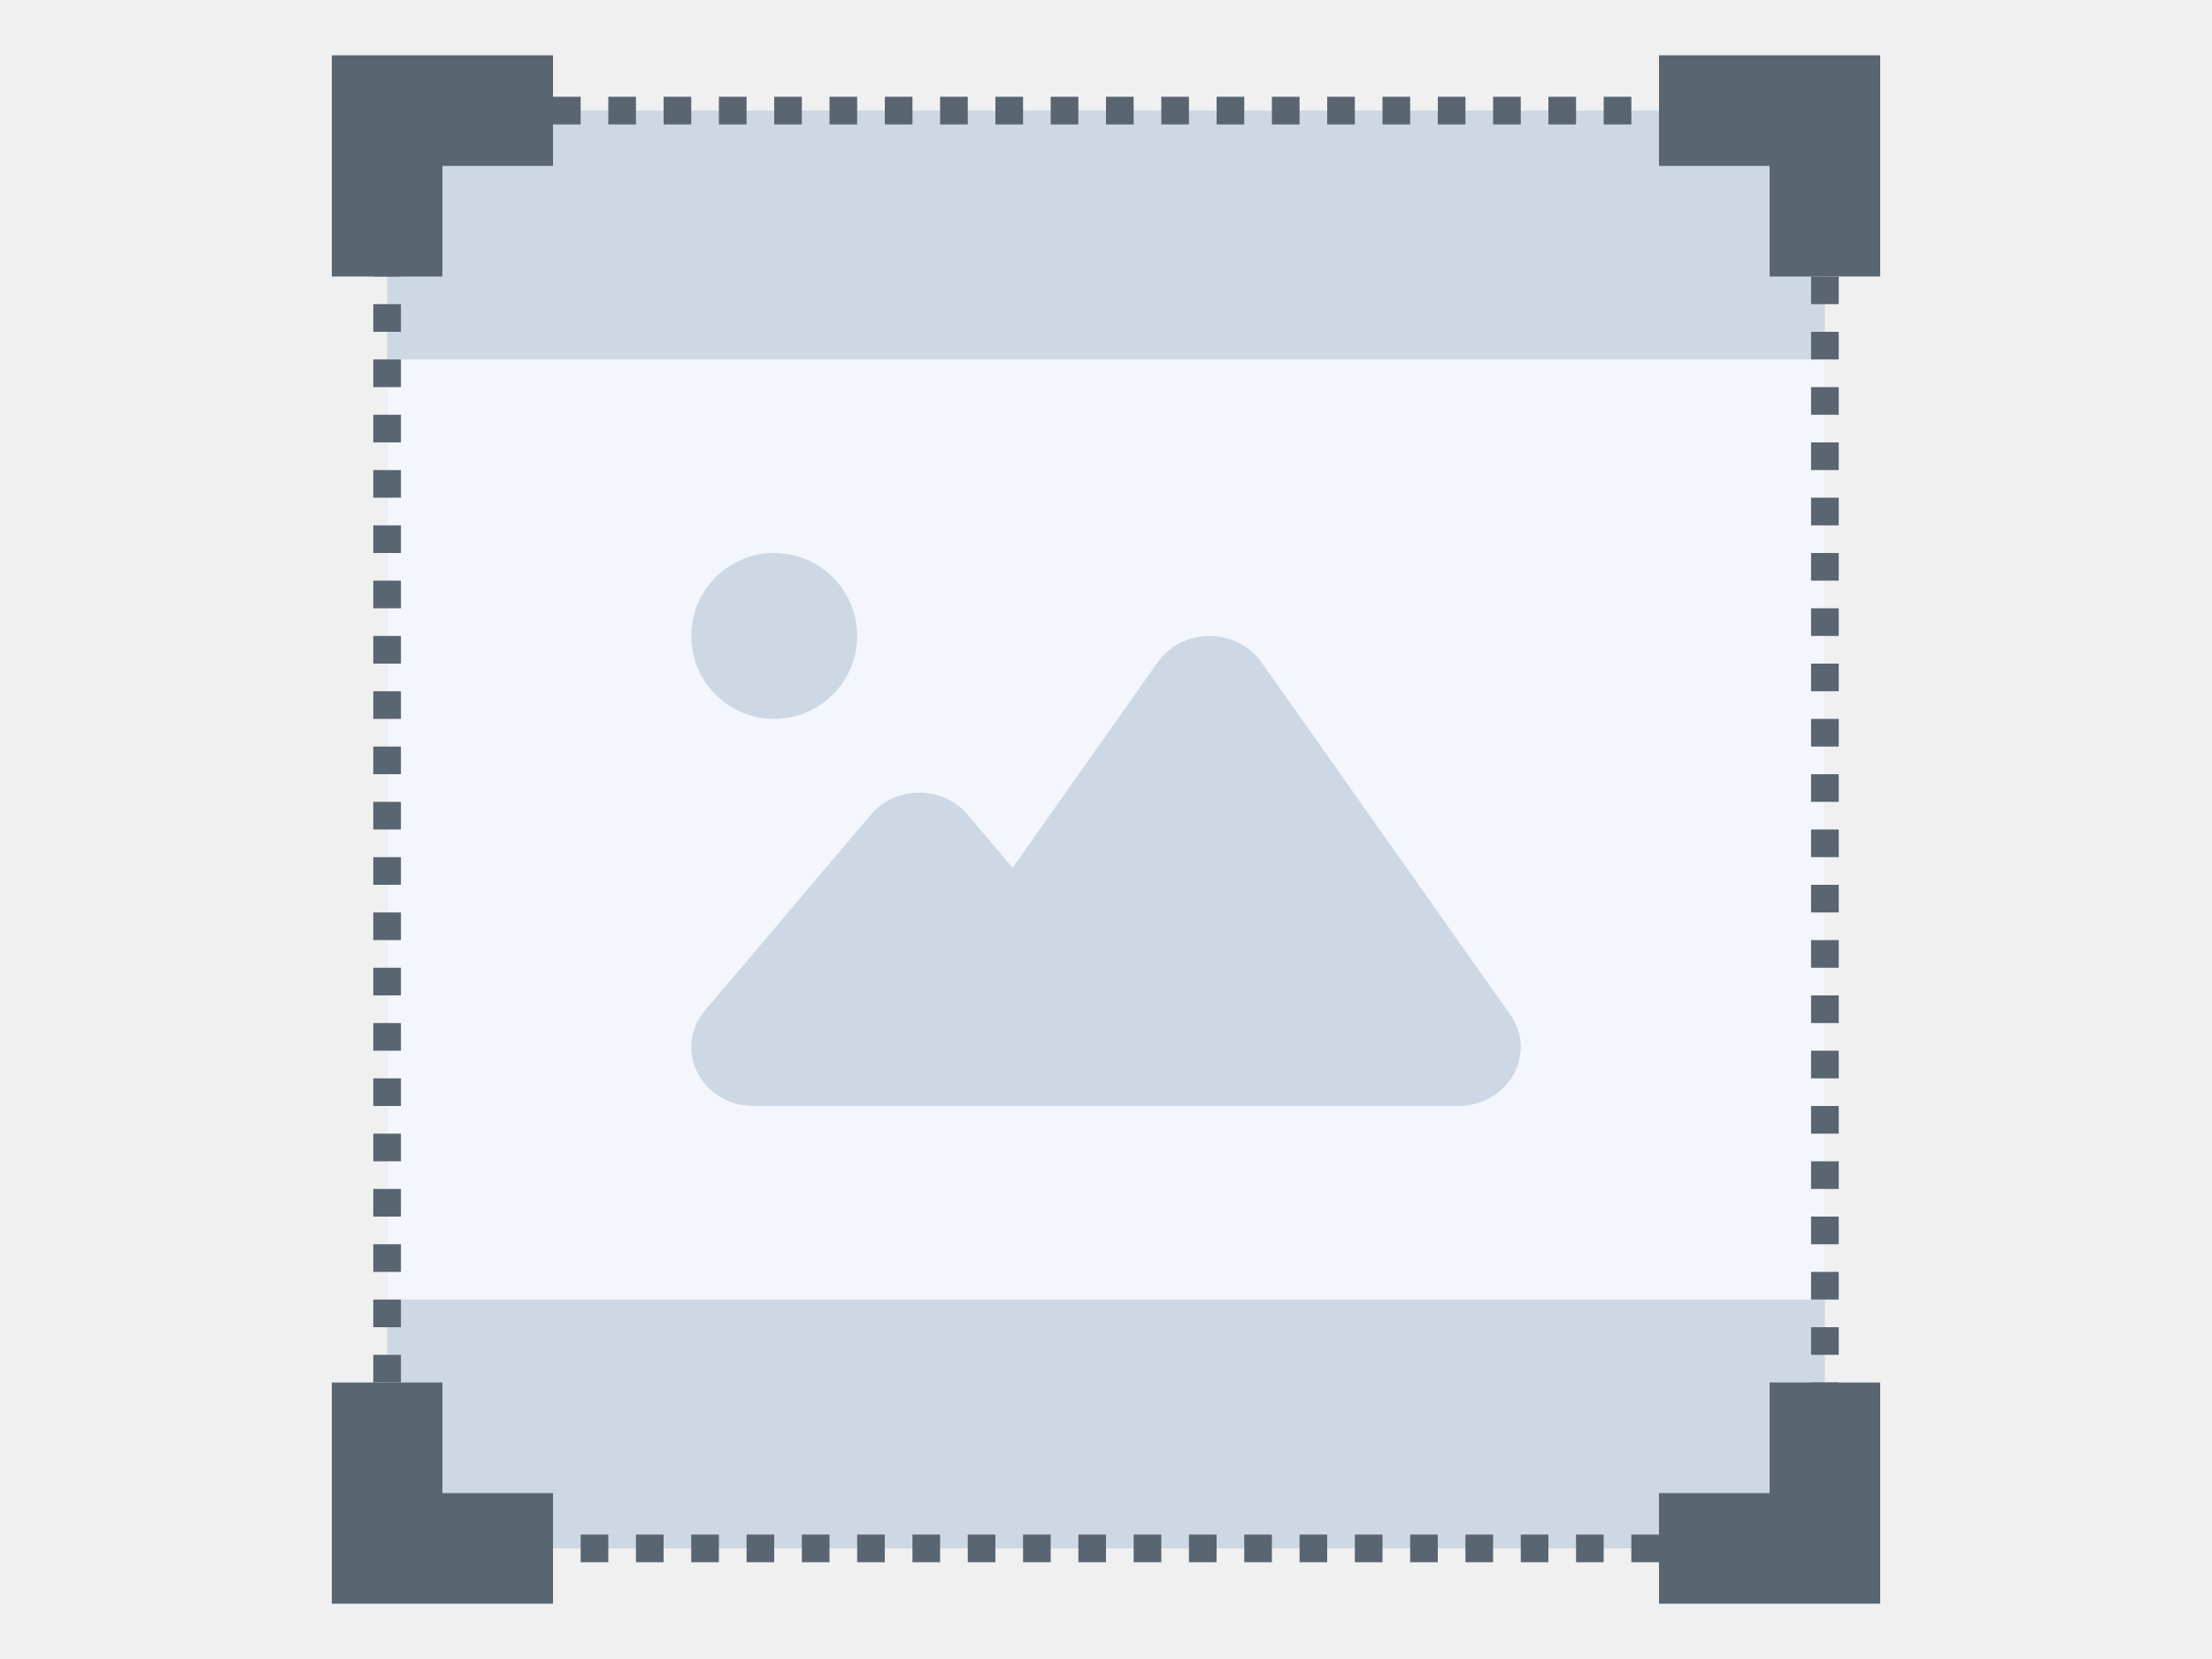
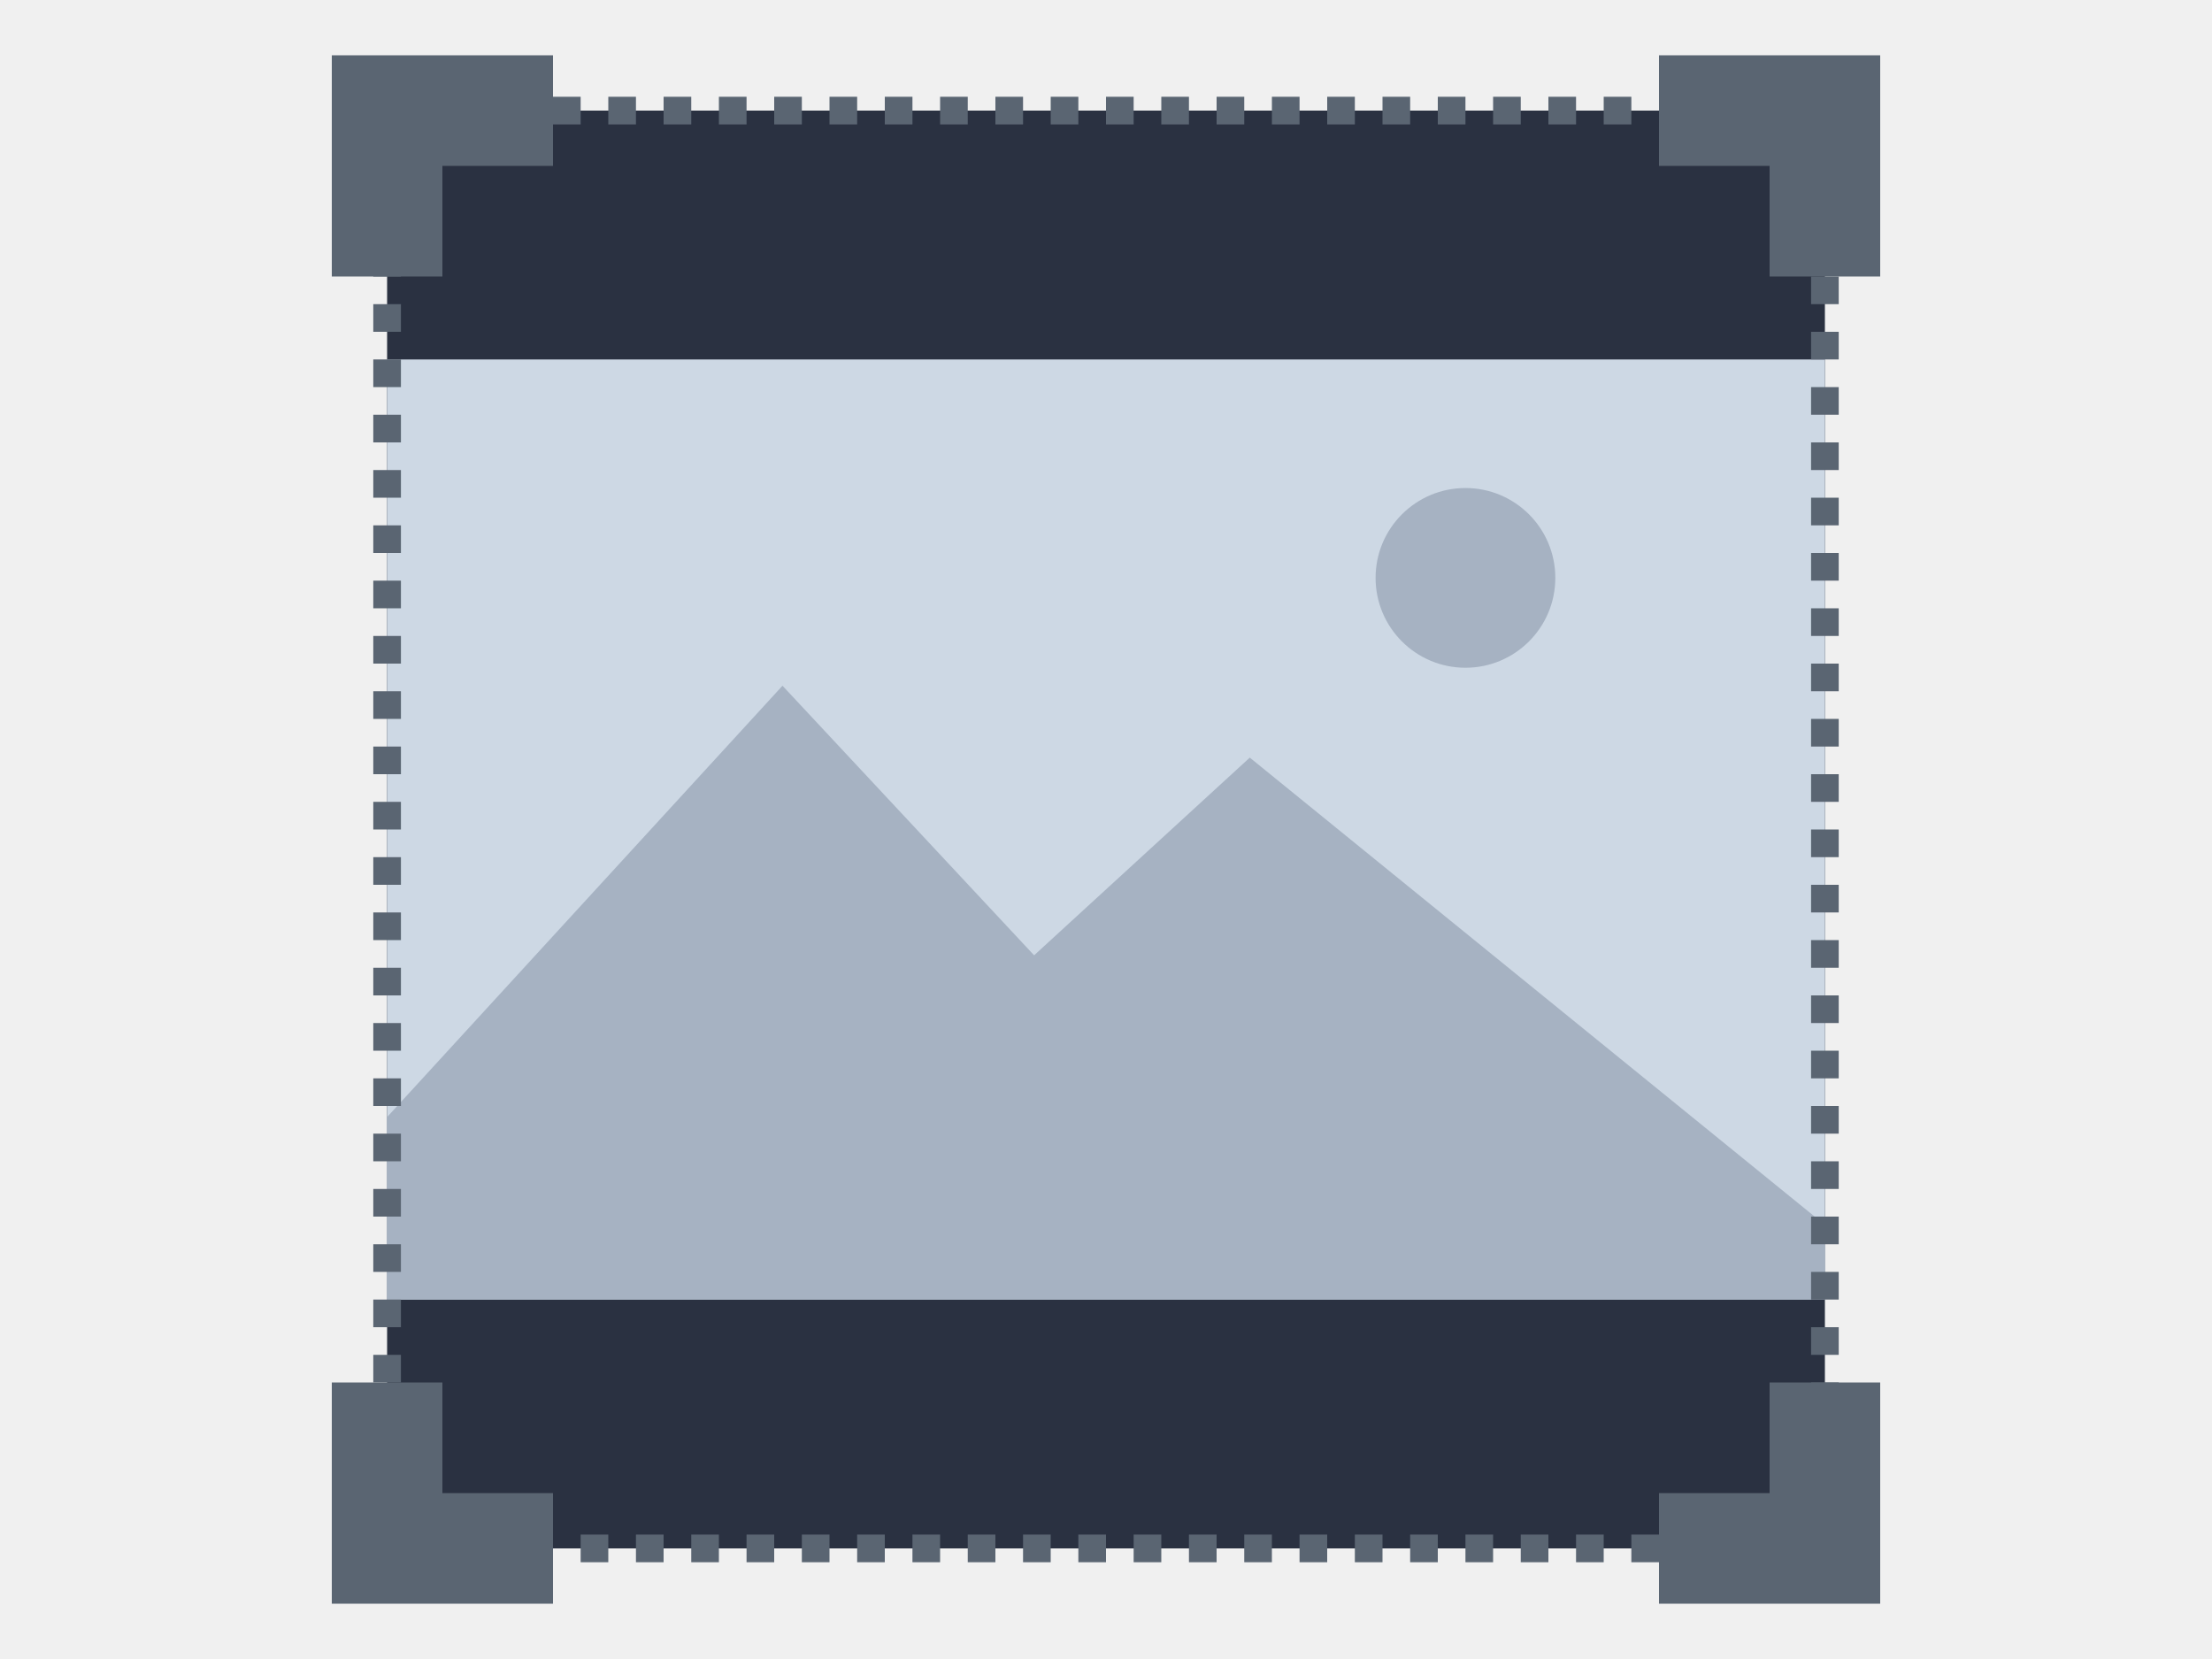
<svg xmlns="http://www.w3.org/2000/svg" xmlns:xlink="http://www.w3.org/1999/xlink" width="80px" height="60px" viewBox="0 0 80 60" version="1.1">
  <style>
        /* Follows the embedding page's color-scheme, so it matches the CP theme. */
        @media (prefers-color-scheme: dark) {
            [fill="#F3F7FD" i] { fill: #333D51; }
            [fill="#CDD8E4" i] { fill: #4E5B71; }
            [stroke="#CDD8E4" i] { stroke: #4E5B71; }
            [fill="#5A6572" i] { fill: #A6B2C2; }
            [stroke="#5A6572" i] { stroke: #A6B2C2; }
            [fill="#FFFFFF" i] { fill: #273043; }
+             [fill="#A6B2C2" i] { fill: #6B788D; }
+             /* The letterbox bars: like a black card's body, and black in the dark theme. */
+             [fill="#2A3141" i] { fill: #000000; }
        }
    </style>
  <defs>
    <path d="M0,0 L80,0 L80,60 L0,60 L0,0 Z" id="path-1" />
    <path d="M0,0 L56,0 L56,56 L0,56 L0,0 Z" id="path-2" />
    <path d="M0,0 L8,0 L8,8 L0,8 L0,0 Z" id="path-3" />
    <path d="M0,0 L8,0 L8,8 L0,8 L0,0 Z" id="path-4" />
    <path d="M0,0 L8,0 L8,8 L0,8 L0,0 Z" id="path-5" />
    <path d="M0,0 L8,0 L8,8 L0,8 L0,0 Z" id="path-6" />
  </defs>
  <g id="letterbox" stroke="none" fill="none" transform="translate(0, 0)" xlink:href="#path-1" fill-rule="evenodd">
    <g id="image" stroke-width="1" transform="translate(14, 4)">
-       <rect id="letterbox-bg" fill="#CDD8E4" x="0" y="0" width="52" height="52" />
-       <rect id="pane" fill="#F3F7FD" x="0" y="9" width="52" height="34" />
-       <path d="M29.747,19 C28.997,19 28.294,19.354 27.872,19.947 L22.622,27.385 L21,25.464 C20.569,24.959 19.932,24.667 19.247,24.667 C18.563,24.667 17.916,24.959 17.494,25.464 L11.495,32.547 C10.951,33.184 10.848,34.061 11.223,34.796 C11.598,35.531 12.385,36 13.248,36 L20.747,36 L25.247,36 L38.746,36 C39.581,36 40.34,35.566 40.734,34.876 C41.127,34.185 41.08,33.344 40.621,32.697 L31.622,19.947 C31.2,19.354 30.497,19 29.747,19 Z" id="Path" fill="#CDD8E4" />
-       <path d="M14,22 C15.657,22 17,20.657 17,19 C17,17.343 15.657,16 14,16 C12.343,16 11,17.343 11,19 C11,20.657 12.343,22 14,22 Z" id="Path" fill="#CDD8E4" />
+       <rect id="letterbox-bg" fill="#2A3141" x="0" y="0" width="52" height="52" />
+       <svg x="0" y="9" width="52" height="34" viewBox="0 0 80 60" preserveAspectRatio="xMidYMid slice">
+         <rect fill="#CDD8E4" x="0" y="0" width="80" height="60" />
+         <path fill="#A6B2C2" d="M0,46 L22,22 L36,37 L48,26 L80,52 L80,60 L0,60 Z" />
+         <circle fill="#A6B2C2" cx="60" cy="16" r="5" />
+       </svg>
      <g id="crop" transform="translate(-2, -2)" xlink:href="#path-2">
        <path d="M2,2 L54,2 L54,54 L2,54 Z" id="crop-border" stroke="#5A6572" stroke-width="1" stroke-dasharray="1" />
        <g id="corner" xlink:href="#path-3" fill="#5A6572" fill-rule="evenodd">
          <path d="M4,8 L0,8 L0,0 L8,0 L8,4 L4,4 L4,8 Z" id="Combined-Shape" />
        </g>
        <g id="corner-copy" transform="translate(4, 52) rotate(-90) translate(-4, -52)translate(0, 48)" xlink:href="#path-4" fill="#5A6572" fill-rule="evenodd">
          <path d="M4,8 L0,8 L0,0 L8,0 L8,4 L4,4 L4,8 Z" id="Combined-Shape" />
        </g>
        <g id="corner-copy-3" transform="translate(52, 4) scale(-1, 1) translate(-52, -4)translate(48, 0)" xlink:href="#path-5" fill="#5A6572" fill-rule="evenodd">
          <path d="M4,8 L0,8 L0,0 L8,0 L8,4 L4,4 L4,8 Z" id="Combined-Shape" />
        </g>
        <g id="corner-copy-2" transform="translate(52, 52) scale(-1, 1) rotate(-90) translate(-52, -52)translate(48, 48)" xlink:href="#path-6" fill="#5A6572" fill-rule="evenodd">
          <path d="M4,8 L0,8 L0,0 L8,0 L8,4 L4,4 L4,8 Z" id="Combined-Shape" />
        </g>
      </g>
    </g>
  </g>
</svg>
